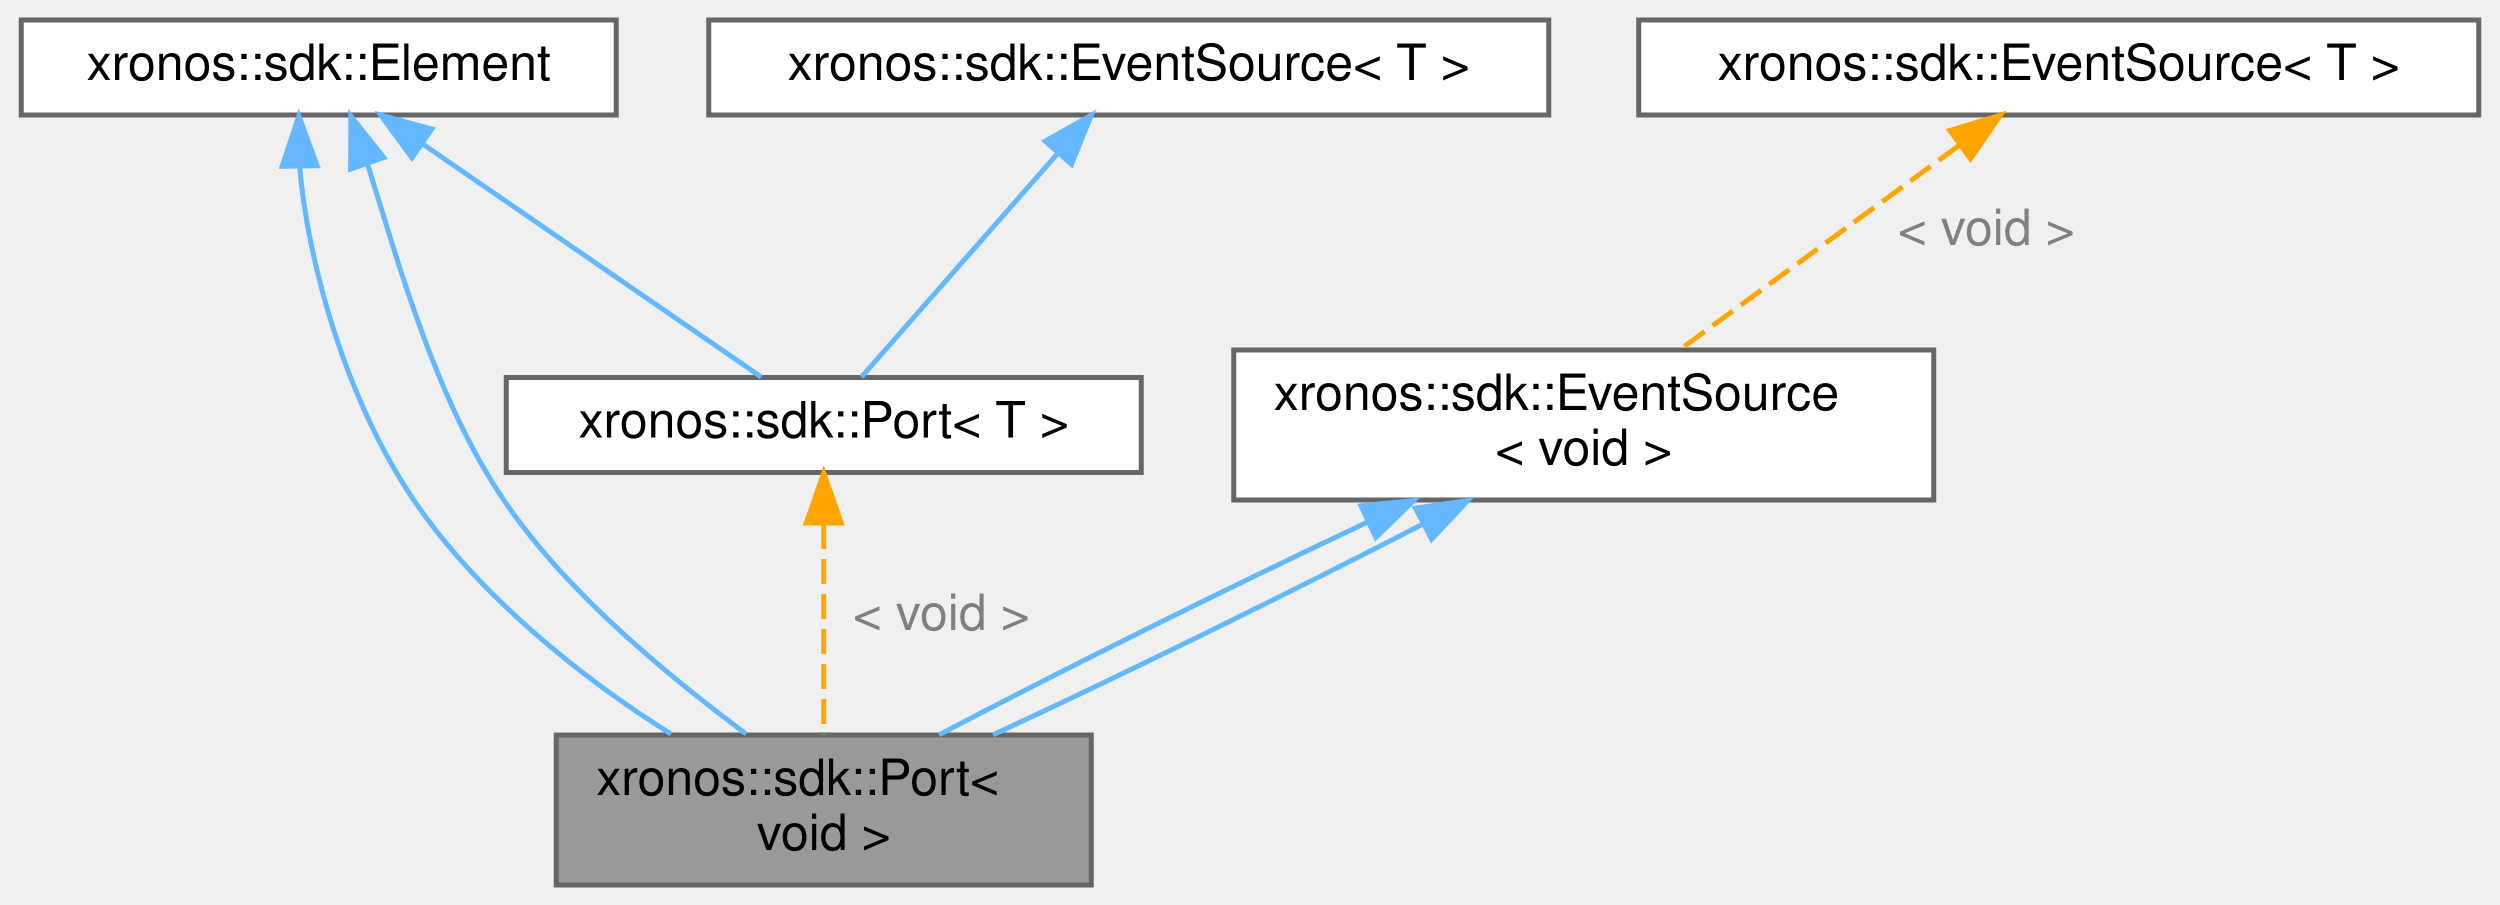
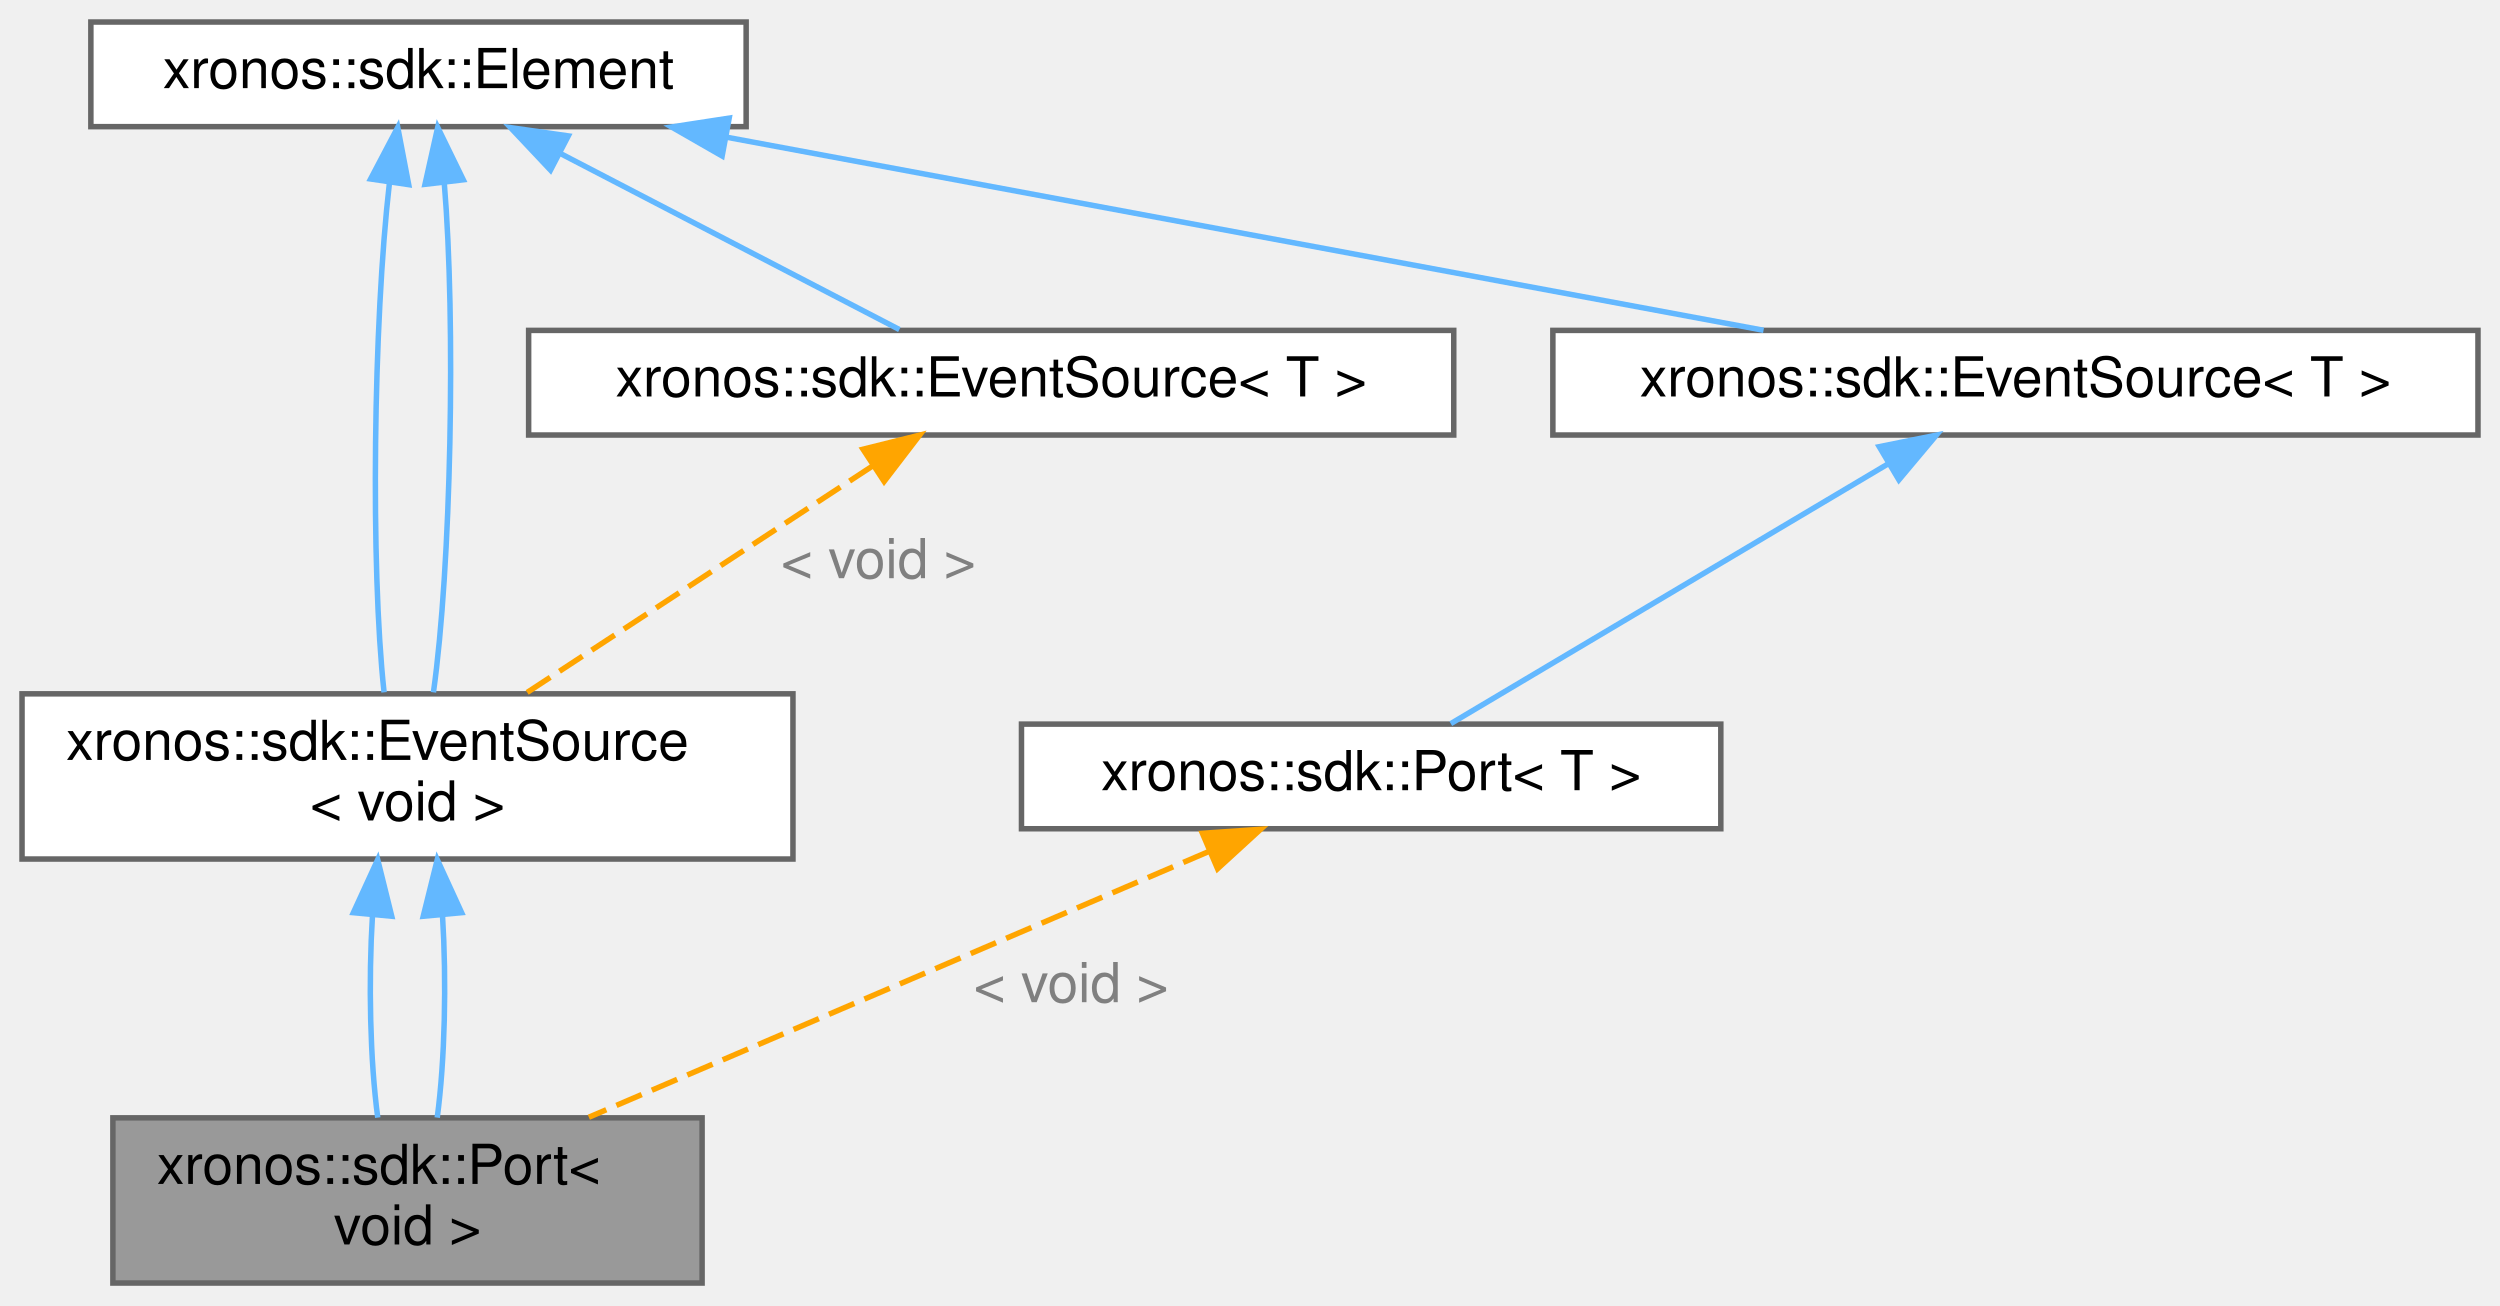
- <svg xmlns="http://www.w3.org/2000/svg" xmlns:xlink="http://www.w3.org/1999/xlink" width="500pt" height="181pt" viewBox="0.00 0.00 499.50 181.00">
-   <g id="graph0" class="graph" transform="scale(1 1) rotate(0) translate(4 177)">
+ <svg xmlns="http://www.w3.org/2000/svg" xmlns:xlink="http://www.w3.org/1999/xlink" width="454pt" height="237pt" viewBox="0.00 0.00 454.00 237.00">
+   <g id="graph0" class="graph" transform="scale(1 1) rotate(0) translate(4 233)">
    <g id="Node000001" class="node">
      <g id="a_Node000001">
        <a xlink:title="Base class for ports that do not communicate values.">
-           <polygon fill="#999999" stroke="#666666" points="214,-30 107,-30 107,0 214,0 214,-30" />
-           <text text-anchor="start" x="115" y="-18" font-family="Helvetica,sans-Serif" font-size="10.00">xronos::sdk::Port&lt;</text>
-           <text text-anchor="middle" x="160.5" y="-7" font-family="Helvetica,sans-Serif" font-size="10.00"> void &gt;</text>
+           <polygon fill="#999999" stroke="#666666" points="123.5,-30 16.5,-30 16.5,0 123.5,0 123.5,-30" />
+           <text text-anchor="start" x="24.5" y="-18" font-family="Helvetica,sans-Serif" font-size="10.00">xronos::sdk::Port&lt;</text>
+           <text text-anchor="middle" x="70" y="-7" font-family="Helvetica,sans-Serif" font-size="10.00"> void &gt;</text>
        </a>
      </g>
    </g>
    <g id="Node000002" class="node">
      <g id="a_Node000002">
-         <a xlink:href="classxronos_1_1sdk_1_1Element.html" target="_top" xlink:title="Base class for all reactor elements.">
-           <polygon fill="white" stroke="#666666" points="119,-173 0,-173 0,-154 119,-154 119,-173" />
-           <text text-anchor="middle" x="59.5" y="-161" font-family="Helvetica,sans-Serif" font-size="10.00">xronos::sdk::Element</text>
+         <a xlink:href="classxronos_1_1sdk_1_1EventSource_3_01void_01_4.html" target="_top" xlink:title="Base class for reactor elements that can be used as triggers of reactions.">
+           <polygon fill="white" stroke="#666666" points="140,-107 0,-107 0,-77 140,-77 140,-107" />
+           <text text-anchor="start" x="8" y="-95" font-family="Helvetica,sans-Serif" font-size="10.00">xronos::sdk::EventSource</text>
+           <text text-anchor="middle" x="70" y="-84" font-family="Helvetica,sans-Serif" font-size="10.00">&lt; void &gt;</text>
        </a>
      </g>
    </g>
    <g id="edge1_Node000001_Node000002" class="edge">
      <g id="a_edge1_Node000001_Node000002">
        <a xlink:title=" ">
-           <path fill="none" stroke="#63b8ff" d="M55.69,-143.57C57.21,-125.3 64.63,-97.46 78.5,-77 91.56,-57.72 112.38,-41.18 129.95,-30.2" />
-           <polygon fill="#63b8ff" stroke="#63b8ff" points="52.19,-143.74 55.52,-153.8 59.19,-143.86 52.19,-143.74" />
+           <path fill="none" stroke="#63b8ff" d="M63.65,-66.91C62.89,-54.74 63.21,-40.4 64.6,-30.04" />
+           <polygon fill="#63b8ff" stroke="#63b8ff" points="60.17,-67.26 64.59,-76.89 67.14,-66.61 60.17,-67.26" />
        </a>
      </g>
    </g>
-     <g id="edge4_Node000001_Node000002" class="edge">
-       <g id="a_edge4_Node000001_Node000002">
+     <g id="edge6_Node000001_Node000002" class="edge">
+       <g id="a_edge6_Node000001_Node000002">
        <a xlink:title=" ">
-           <path fill="none" stroke="#63b8ff" d="M69.27,-144.09C75.07,-125.83 82.5,-97.66 96.5,-77 109.56,-57.72 130.38,-41.18 144.95,-30.2" />
-           <polygon fill="#63b8ff" stroke="#63b8ff" points="65.88,-143.2 65.92,-153.8 72.5,-145.49 65.88,-143.2" />
-         </a>
-       </g>
-     </g>
-     <g id="Node000005" class="node">
-       <g id="a_Node000005">
-         <a xlink:href="classxronos_1_1sdk_1_1Port.html" target="_top" xlink:title="Base class for inputs and outputs of reactors.">
-           <polygon fill="white" stroke="#666666" points="224,-101.5 97,-101.5 97,-82.5 224,-82.5 224,-101.5" />
-           <text text-anchor="middle" x="160.5" y="-89.5" font-family="Helvetica,sans-Serif" font-size="10.00">xronos::sdk::Port&lt; T &gt;</text>
-         </a>
-       </g>
-     </g>
-     <g id="edge7_Node000005_Node000002" class="edge">
-       <g id="a_edge7_Node000005_Node000002">
-         <a xlink:title=" ">
-           <path fill="none" stroke="#63b8ff" d="M80.2,-148.26C100.59,-134.23 131.07,-113.25 148.01,-101.59" />
-           <polygon fill="#63b8ff" stroke="#63b8ff" points="78.14,-145.43 71.88,-153.98 82.11,-151.19 78.14,-145.43" />
+           <path fill="none" stroke="#63b8ff" d="M76.35,-66.91C77.11,-54.74 76.79,-40.4 75.4,-30.04" />
+           <polygon fill="#63b8ff" stroke="#63b8ff" points="72.86,-66.61 75.41,-76.89 79.83,-67.26 72.86,-66.61" />
        </a>
      </g>
    </g>
    <g id="Node000003" class="node">
      <g id="a_Node000003">
-         <a xlink:href="classxronos_1_1sdk_1_1EventSource_3_01void_01_4.html" target="_top" xlink:title="Base class for reactor elements that can be used as triggers of reactions.">
-           <polygon fill="white" stroke="#666666" points="382.5,-107 242.5,-107 242.5,-77 382.5,-77 382.5,-107" />
-           <text text-anchor="start" x="250.5" y="-95" font-family="Helvetica,sans-Serif" font-size="10.00">xronos::sdk::EventSource</text>
-           <text text-anchor="middle" x="312.5" y="-84" font-family="Helvetica,sans-Serif" font-size="10.00">&lt; void &gt;</text>
+         <a xlink:href="classxronos_1_1sdk_1_1Element.html" target="_top" xlink:title="Base class for all reactor elements.">
+           <polygon fill="white" stroke="#666666" points="131.5,-229 12.5,-229 12.5,-210 131.5,-210 131.5,-229" />
+           <text text-anchor="middle" x="72" y="-217" font-family="Helvetica,sans-Serif" font-size="10.00">xronos::sdk::Element</text>
        </a>
      </g>
    </g>
-     <g id="edge2_Node000001_Node000003" class="edge">
-       <g id="a_edge2_Node000001_Node000003">
+     <g id="edge2_Node000002_Node000003" class="edge">
+       <g id="a_edge2_Node000002_Node000003">
        <a xlink:title=" ">
-           <path fill="none" stroke="#63b8ff" d="M269.34,-72.62C241.44,-59.48 206.32,-42.07 183.56,-30.04" />
-           <polygon fill="#63b8ff" stroke="#63b8ff" points="267.96,-75.83 278.5,-76.89 270.92,-69.49 267.96,-75.83" />
+           <path fill="none" stroke="#63b8ff" d="M66.72,-199.76C63.8,-174.48 63.26,-130.02 65.75,-107.27" />
+           <polygon fill="#63b8ff" stroke="#63b8ff" points="63.3,-200.5 68.23,-209.87 70.22,-199.47 63.3,-200.5" />
        </a>
      </g>
    </g>
-     <g id="edge5_Node000001_Node000003" class="edge">
-       <g id="a_edge5_Node000001_Node000003">
+     <g id="edge3_Node000002_Node000003" class="edge">
+       <g id="a_edge3_Node000002_Node000003">
        <a xlink:title=" ">
-           <path fill="none" stroke="#63b8ff" d="M280.15,-72.1C254.88,-59.03 220.01,-41.91 194.36,-30.04" />
-           <polygon fill="#63b8ff" stroke="#63b8ff" points="278.84,-75.37 289.32,-76.89 282.08,-69.16 278.84,-75.37" />
+           <path fill="none" stroke="#63b8ff" d="M76.68,-199.76C78.8,-174.48 77.92,-130.02 74.71,-107.27" />
+           <polygon fill="#63b8ff" stroke="#63b8ff" points="73.18,-199.53 75.49,-209.87 80.13,-200.35 73.18,-199.53" />
        </a>
      </g>
    </g>
    <g id="Node000004" class="node">
      <g id="a_Node000004">
        <a xlink:href="classxronos_1_1sdk_1_1EventSource.html" target="_top" xlink:title="Base class for reactor elements that can be used as triggers of reactions.">
-           <polygon fill="white" stroke="#666666" points="491.5,-173 323.5,-173 323.5,-154 491.5,-154 491.5,-173" />
-           <text text-anchor="middle" x="407.5" y="-161" font-family="Helvetica,sans-Serif" font-size="10.00">xronos::sdk::EventSource&lt; T &gt;</text>
+           <polygon fill="white" stroke="#666666" points="260,-173 92,-173 92,-154 260,-154 260,-173" />
+           <text text-anchor="middle" x="176" y="-161" font-family="Helvetica,sans-Serif" font-size="10.00">xronos::sdk::EventSource&lt; T &gt;</text>
        </a>
      </g>
    </g>
-     <g id="edge3_Node000003_Node000004" class="edge">
-       <g id="a_edge3_Node000003_Node000004">
+     <g id="edge5_Node000004_Node000003" class="edge">
+       <g id="a_edge5_Node000004_Node000003">
        <a xlink:title=" ">
-           <path fill="none" stroke="orange" stroke-dasharray="5,2" d="M387.51,-147.88C371.12,-135.88 348.04,-119 331.82,-107.14" />
-           <polygon fill="orange" stroke="orange" points="385.71,-150.9 395.85,-153.98 389.85,-145.25 385.71,-150.9" />
+           <path fill="none" stroke="#63b8ff" d="M97.83,-205.09C117.06,-195.11 142.74,-181.77 159.33,-173.15" />
+           <polygon fill="#63b8ff" stroke="#63b8ff" points="95.97,-202.11 88.71,-209.82 99.2,-208.32 95.97,-202.11" />
        </a>
      </g>
-       <text text-anchor="middle" x="393" y="-128" font-family="Helvetica,sans-Serif" font-size="10.00" fill="grey"> &lt; void &gt;</text>
-     </g>
-     <g id="edge6_Node000001_Node000005" class="edge">
-       <g id="a_edge6_Node000001_Node000005">
-         <a xlink:title=" ">
-           <path fill="none" stroke="orange" stroke-dasharray="5,2" d="M160.5,-72.2C160.5,-59.14 160.5,-42.01 160.5,-30.11" />
-           <polygon fill="orange" stroke="orange" points="157,-72.4 160.5,-82.4 164,-72.4 157,-72.4" />
-         </a>
-       </g>
-       <text text-anchor="middle" x="184" y="-51" font-family="Helvetica,sans-Serif" font-size="10.00" fill="grey"> &lt; void &gt;</text>
    </g>
    <g id="Node000006" class="node">
      <g id="a_Node000006">
        <a xlink:href="classxronos_1_1sdk_1_1EventSource.html" target="_top" xlink:title="Base class for reactor elements that can be used as triggers of reactions.">
-           <polygon fill="white" stroke="#666666" points="305.5,-173 137.5,-173 137.5,-154 305.5,-154 305.5,-173" />
-           <text text-anchor="middle" x="221.5" y="-161" font-family="Helvetica,sans-Serif" font-size="10.00">xronos::sdk::EventSource&lt; T &gt;</text>
+           <polygon fill="white" stroke="#666666" points="446,-173 278,-173 278,-154 446,-154 446,-173" />
+           <text text-anchor="middle" x="362" y="-161" font-family="Helvetica,sans-Serif" font-size="10.00">xronos::sdk::EventSource&lt; T &gt;</text>
        </a>
      </g>
+     </g>
+     <g id="edge9_Node000006_Node000003" class="edge">
+       <g id="a_edge9_Node000006_Node000003">
+         <a xlink:title=" ">
+           <path fill="none" stroke="#63b8ff" d="M127.85,-208.1C182.65,-197.9 265.23,-182.52 316.26,-173.02" />
+           <polygon fill="#63b8ff" stroke="#63b8ff" points="127.14,-204.67 117.95,-209.94 128.42,-211.55 127.14,-204.67" />
+         </a>
+       </g>
+     </g>
+     <g id="edge4_Node000002_Node000004" class="edge">
+       <g id="a_edge4_Node000002_Node000004">
+         <a xlink:title=" ">
+           <path fill="none" stroke="orange" stroke-dasharray="5,2" d="M154.46,-148.38C136.12,-136.35 109.91,-119.17 91.56,-107.14" />
+           <polygon fill="orange" stroke="orange" points="152.72,-151.42 163,-153.98 156.56,-145.57 152.72,-151.42" />
+         </a>
+       </g>
+       <text text-anchor="middle" x="155.5" y="-128" font-family="Helvetica,sans-Serif" font-size="10.00" fill="grey"> &lt; void &gt;</text>
+     </g>
+     <g id="Node000005" class="node">
+       <g id="a_Node000005">
+         <a xlink:href="classxronos_1_1sdk_1_1Port.html" target="_top" xlink:title="Base class for inputs and outputs of reactors.">
+           <polygon fill="white" stroke="#666666" points="308.5,-101.5 181.5,-101.5 181.5,-82.5 308.5,-82.5 308.5,-101.5" />
+           <text text-anchor="middle" x="245" y="-89.5" font-family="Helvetica,sans-Serif" font-size="10.00">xronos::sdk::Port&lt; T &gt;</text>
+         </a>
+       </g>
+     </g>
+     <g id="edge7_Node000001_Node000005" class="edge">
+       <g id="a_edge7_Node000001_Node000005">
+         <a xlink:title=" ">
+           <path fill="none" stroke="orange" stroke-dasharray="5,2" d="M215.48,-78.35C184.32,-64.99 135.32,-43.99 102.93,-30.11" />
+           <polygon fill="orange" stroke="orange" points="214.36,-81.67 224.93,-82.4 217.11,-75.24 214.36,-81.67" />
+         </a>
+       </g>
+       <text text-anchor="middle" x="190.5" y="-51" font-family="Helvetica,sans-Serif" font-size="10.00" fill="grey"> &lt; void &gt;</text>
    </g>
    <g id="edge8_Node000005_Node000006" class="edge">
      <g id="a_edge8_Node000005_Node000006">
        <a xlink:title=" ">
-           <path fill="none" stroke="#63b8ff" d="M207.13,-146.13C194.89,-132.18 177.77,-112.67 168.04,-101.59" />
-           <polygon fill="#63b8ff" stroke="#63b8ff" points="204.79,-148.77 214.02,-153.98 210.05,-144.15 204.79,-148.77" />
+           <path fill="none" stroke="#63b8ff" d="M338.97,-148.82C315.36,-134.79 279.35,-113.41 259.46,-101.59" />
+           <polygon fill="#63b8ff" stroke="#63b8ff" points="337.27,-151.88 347.65,-153.98 340.84,-145.86 337.27,-151.88" />
        </a>
      </g>
    </g>
  </g>
</svg>
